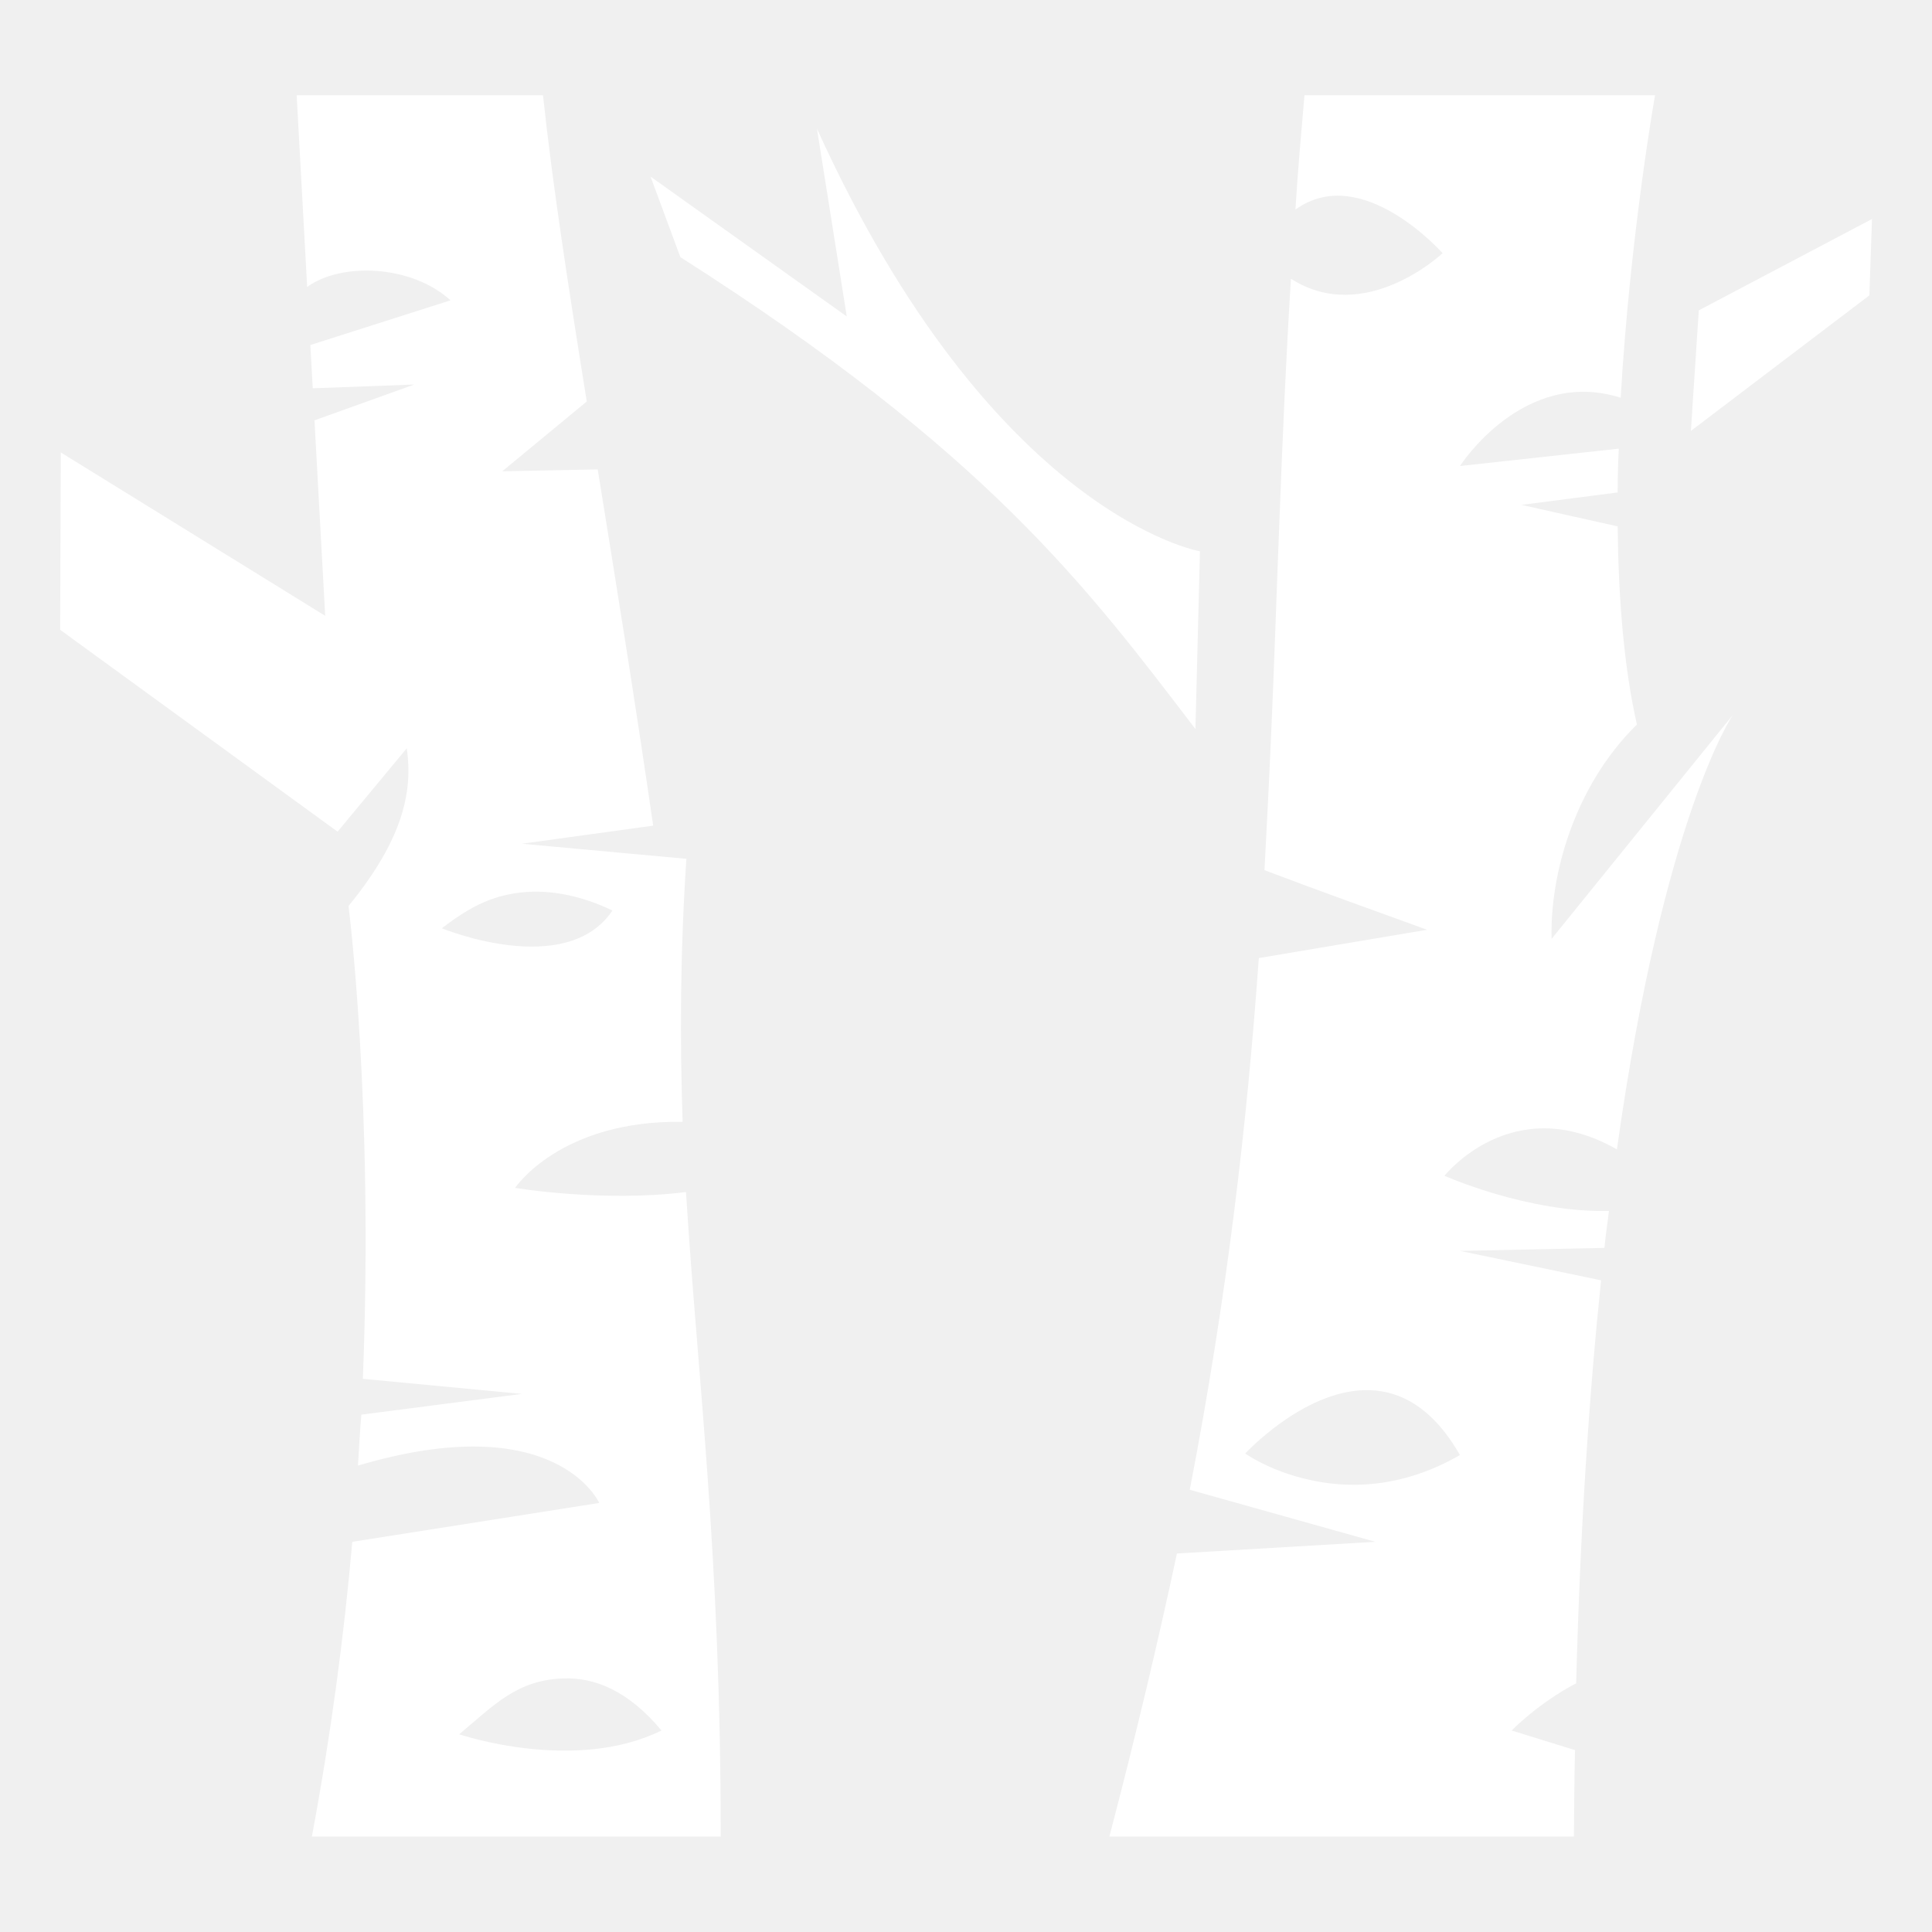
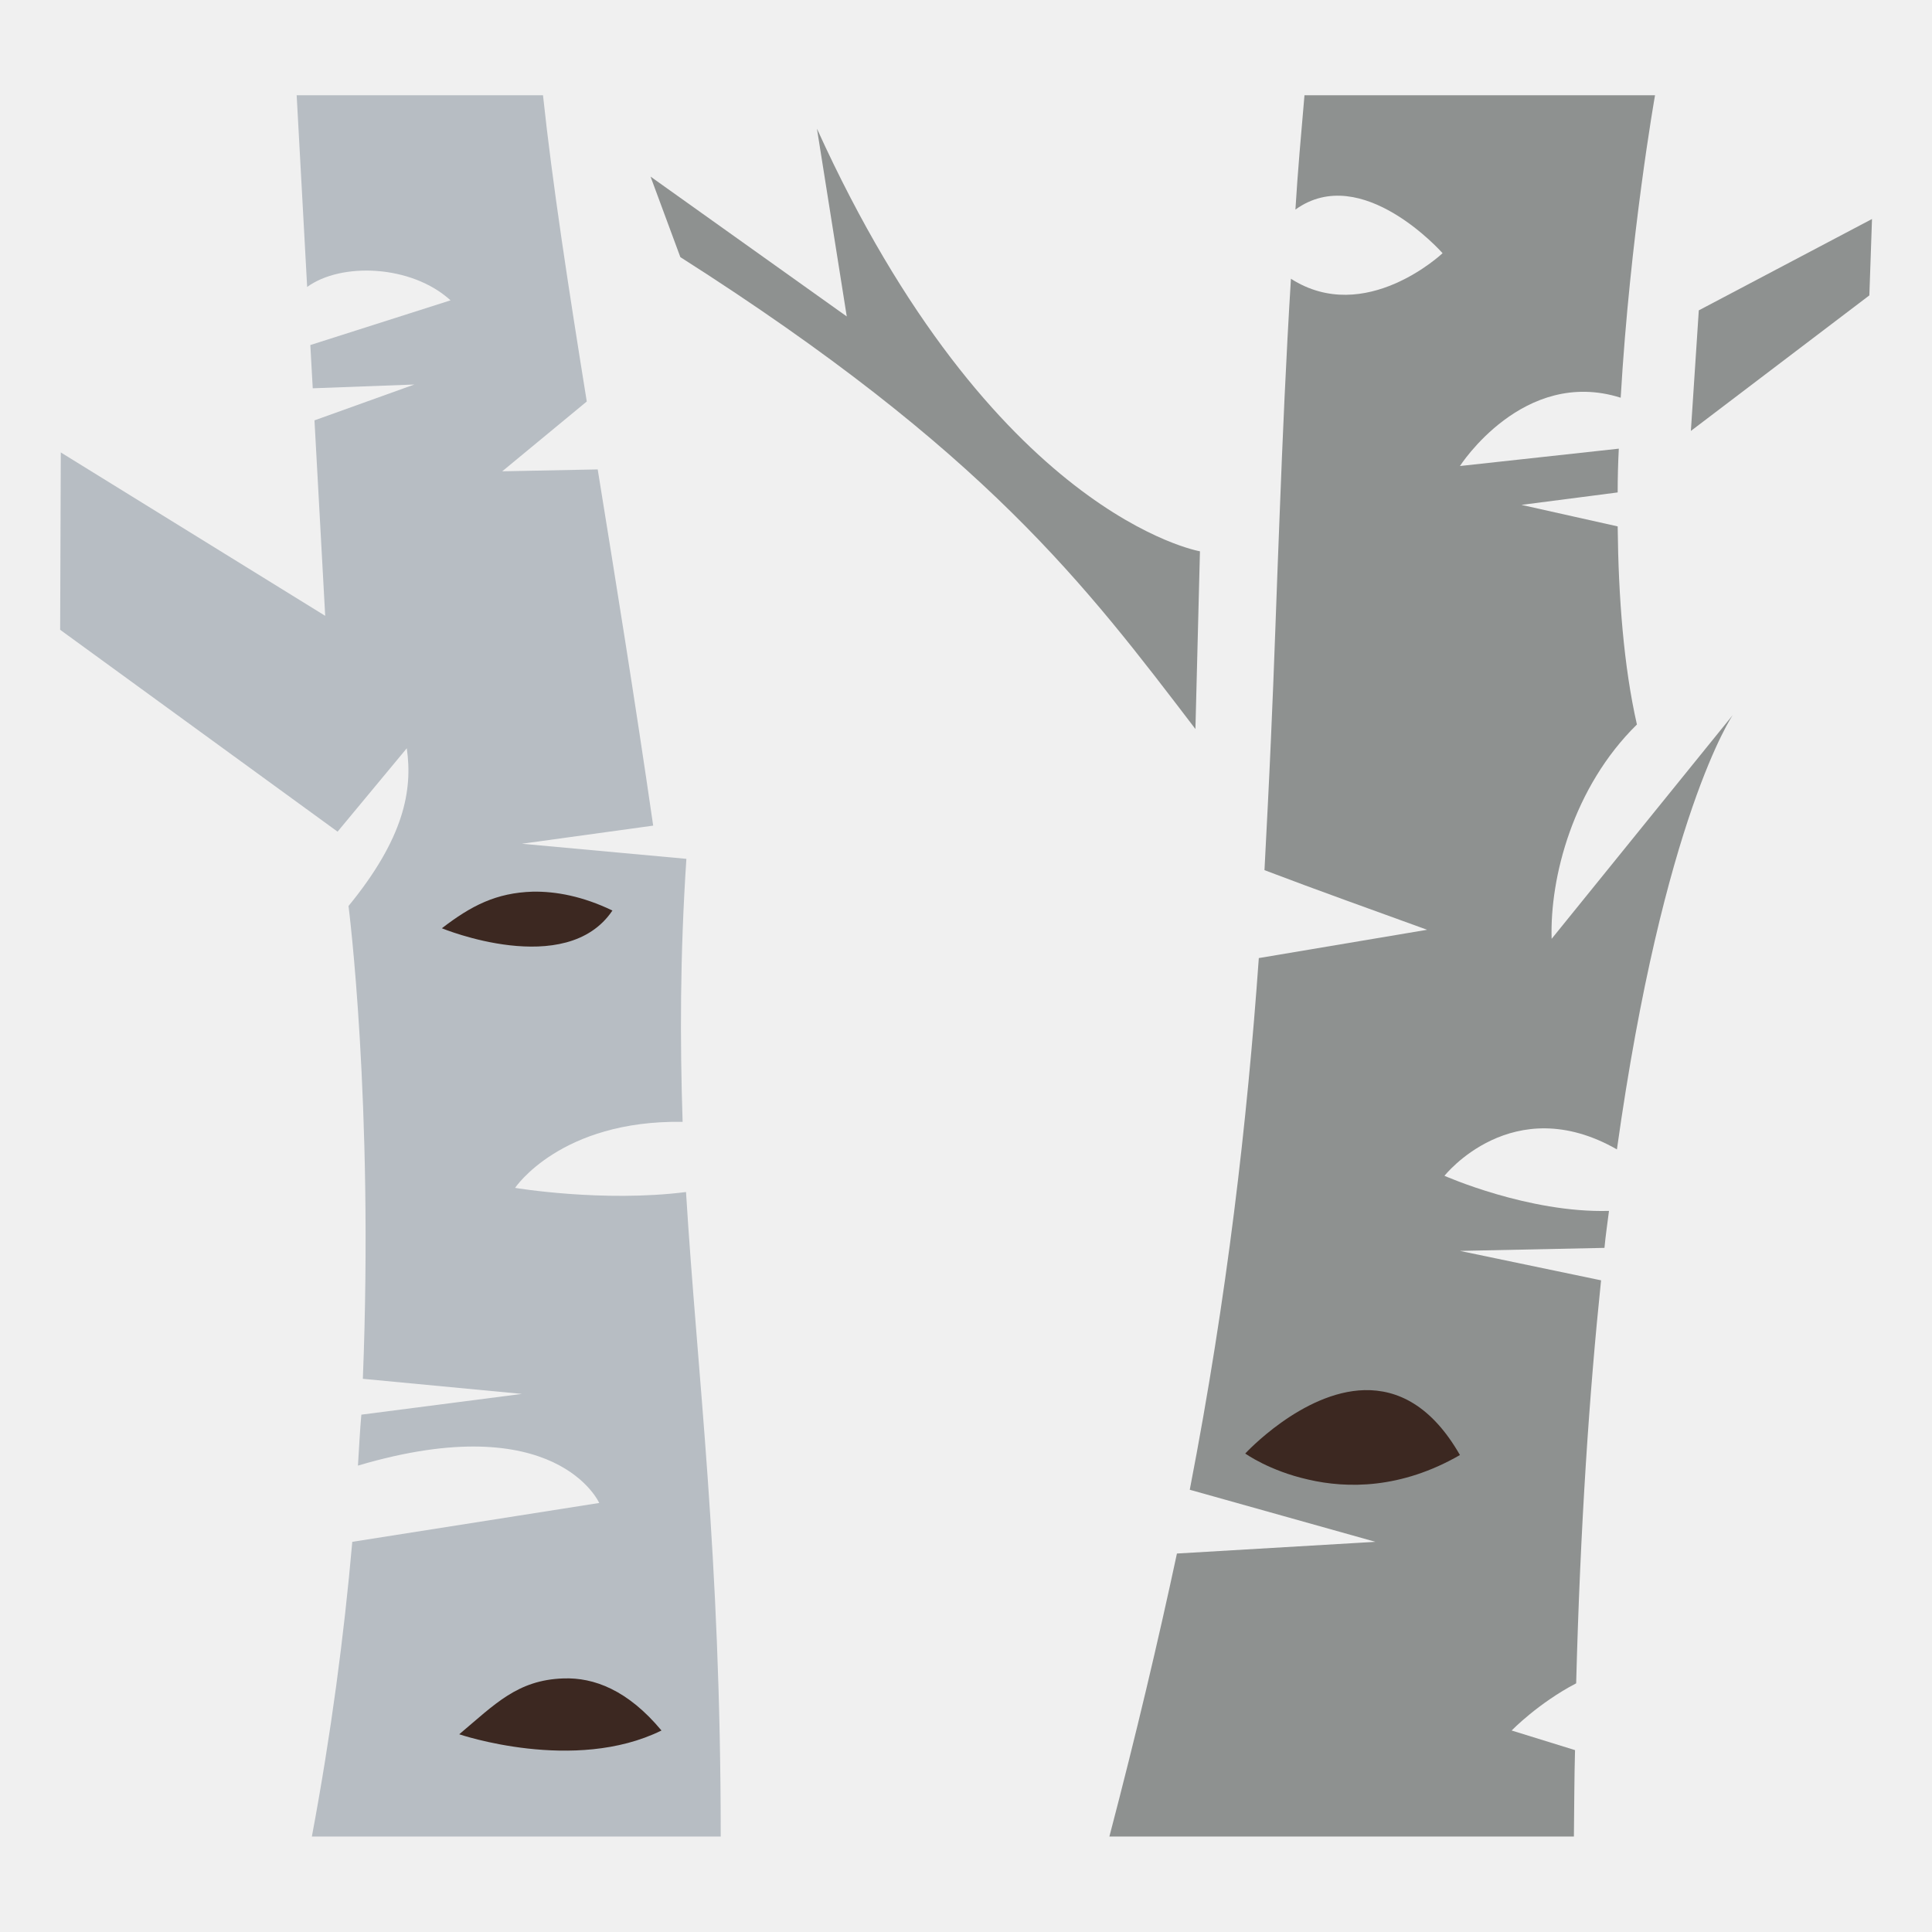
<svg xmlns="http://www.w3.org/2000/svg" viewBox="0 0 512 512" style="height: 512px; width: 512px;">
  <g class="" transform="translate(0,0)" style="">
-     <path d="m78.62 25.25 2.78 50.8c8.96-6.56 27.6-5.93 38 3.54L82.24 91.44l.64 11.46 26.92-1-26.46 9.5 2.84 51.8-70.07-43.3-.17 47 73.52 53.5 18.34-22.1c1.6 11.1-.7 23.8-15.44 41.8 0 0 6.7 52 3.8 125.3l42.14 4-42.54 5.5c-.4 4.5-.6 8.9-.9 13.5 52.64-15.6 63.94 9.9 63.94 9.9l-65.44 10.3c-2.2 25-5.64 51-10.71 78.1H191c0-75-6.2-122.2-9.2-170.8-22.1 2.8-45.3-1.1-45.3-1.1s12-18 44.4-17.5c-.7-21.5-.7-44 1-69.7l-43.6-4 34.8-4.8c-4.9-33.8-10-65.3-14.7-94.4l-25.3.5 22.4-18.5c-4.9-30.45-9.1-57.73-11.6-81.15zm267.08 0c-.9 10.31-1.8 20.4-2.4 30.29 17.6-12.7 39 11.56 39 11.56s-20.5 19.36-40.2 6.77v.2c-1.3 20.97-2.2 41.93-3 62.83-.8 19.8-1.4 39.5-2.3 59.2-.5 11.5-1.1 22.9-1.7 34.5 14.2 5.4 28.8 10.6 43.1 15.8l-44.6 7.5c-3.1 43.5-8.3 89.2-18.3 140.9l49.2 13.8-52.6 3.1c-4.9 22.9-10.8 47.9-17.9 75h123.1c.1-8.3.1-15.6.3-22.9l-16.8-5.2s7.1-7.3 17.1-12.5c1.1-41.8 3.5-77 6.6-106.8l-37.4-7.8 38.3-.8c.3-3.3.8-6.6 1.2-9.8-21.3.6-43.6-9.3-43.6-9.3s18-22.8 45.7-7c12.4-88.4 30.7-115.1 30.7-115.1l-48 59.3c-.5-16.3 5.7-40.2 22.6-56.8-3.5-15.4-4.9-33.7-5.1-52.5l-25.5-5.7 25.5-3.3c0-3.9.1-7.7.3-11.6l-42.1 4.6s16.8-26.26 42.6-18.1c2.5-42.99 9.1-80.15 9.1-80.15zM216.5 34.1l7.9 49.76-52-37.06 7.9 21.34c81.1 51.66 107.4 86.96 136.5 125.06l1.2-47.1s-54.9-9.4-101.5-112zm279.6 23.94-45.9 24.21-2.1 31.95 47.3-35.92zM141.2 236.3c6.1-.1 13.2 1.2 21.1 5-12.3 18.3-45.2 4.7-45.2 4.7 7.8-6 14.4-9.4 24.1-9.7zm220.4 132.1c8.8-.2 17.8 4.1 25.3 17.2-15.6 9-29.9 8.9-40.2 6.5-10.3-2.3-16.7-6.9-16.7-6.9s15.1-16.4 31.6-16.8zm-212.3 76.4c8.1-.3 17.1 3.1 26 13.8-23.1 11.4-53.6 1-53.6 1 9.4-7.9 15.4-14.4 27.6-14.8z" fill="#fff" fill-opacity="1" />
+     <g>
+       <path d="M78.62 25.25L81.4 76.05C90.36 69.49 109 70.12 119.4 79.59L82.24 91.44L82.88 102.9L109.8 101.9L83.34 111.4L86.18 163.2L16.11 119.9L15.94 166.9L89.46 220.4L107.8 198.3C109.4 209.4 107.1 222.1 92.36 240.1C92.36 240.1 99.06 292.1 96.16 365.4L138.3 369.4L95.76 374.9C95.36 379.4 95.16 383.8 94.86 388.4C147.5 372.8 158.8 398.3 158.8 398.3L93.36 408.6C91.16 433.6 87.72 459.6 82.65 486.7L191 486.7C191 411.7 184.8 364.5 181.8 315.9C159.7 318.7 136.5 314.8 136.5 314.8C136.5 314.8 148.5 296.8 180.9 297.3C180.2 275.8 180.2 253.3 181.9 227.6L138.3 223.6L173.1 218.8C168.2 185 163.1 153.5 158.4 124.4L133.1 124.9L155.5 106.4C150.6 75.95 146.4 48.67 143.9 25.25Z" class="" fill="#b7bdc3" fill-opacity="1" />
+       <path d="M345.7 25.25C344.8 35.56 343.9 45.65 343.3 55.54C360.9 42.84 382.3 67.1 382.3 67.1C382.3 67.1 361.8 86.46 342.1 73.87L342.1 74.07C340.8 95.04 339.9 116 339.1 136.9C338.3 156.7 337.7 176.4 336.8 196.1C336.3 207.6 335.7 219 335.1 230.6C349.3 236 363.9 241.2 378.2 246.4L333.6 253.9C330.5 297.4 325.3 343.1 315.3 394.8L364.5 408.6L311.9 411.7C307 434.6 301.1 459.6 294 486.7L417.1 486.7C417.2 478.4 417.2 471.1 417.4 463.8L400.6 458.6C400.6 458.6 407.7 451.3 417.7 446.1C418.8 404.3 421.2 369.1 424.3 339.3L386.9 331.5L425.2 330.7C425.5 327.4 426 324.1 426.4 320.9C405.1 321.5 382.8 311.6 382.8 311.6C382.8 311.6 400.8 288.8 428.5 304.6C440.9 216.2 459.2 189.5 459.2 189.5L411.2 248.8C410.7 232.5 416.9 208.6 433.8 192C430.3 176.6 428.9 158.3 428.7 139.5L403.2 133.8L428.7 130.5C428.7 126.6 428.8 122.8 429 118.9L386.9 123.5C386.9 123.5 403.7 97.24 429.5 105.4C432 62.41 438.6 25.25 438.6 25.25Z" class="" fill="#8e9190" fill-opacity="1" />
+       <path d="M216.5 34.1L224.4 83.86L172.4 46.8L180.3 68.14C261.4 119.8 287.7 155.1 316.8 193.2L318 146.1C318 146.1 263.1 136.7 216.5 34.1Z" class="" fill="#8e9190" fill-opacity="1" />
+       <path d="M496.1 58.04L450.2 82.25L448.1 114.2L495.4 78.28Z" class="selected" fill="#8e9190" fill-opacity="1" />
+       <path d="M141.2 236.3C147.3 236.2 154.4 237.5 162.3 241.3C150 259.6 117.1 246 117.1 246C124.9 240 131.5 236.6 141.2 236.3Z" class="" fill="#3c2821" fill-opacity="1" />
+       <path d="M361.6 368.4C370.4 368.2 379.4 372.5 386.9 385.6C371.3 394.6 357 394.5 346.7 392.1C336.4 389.8 330 385.2 330 385.2C330 385.2 345.1 368.8 361.6 368.4Z" class="" fill="#3c2821" fill-opacity="1" />
+       <path d="M149.3 444.8C157.4 444.5 166.4 447.9 175.3 458.6C152.2 470 121.7 459.6 121.7 459.6C131.1 451.7 137.1 445.2 149.3 444.8Z" class="" fill="#3c2821" fill-opacity="1" />
+     </g>
  </g>
</svg>
